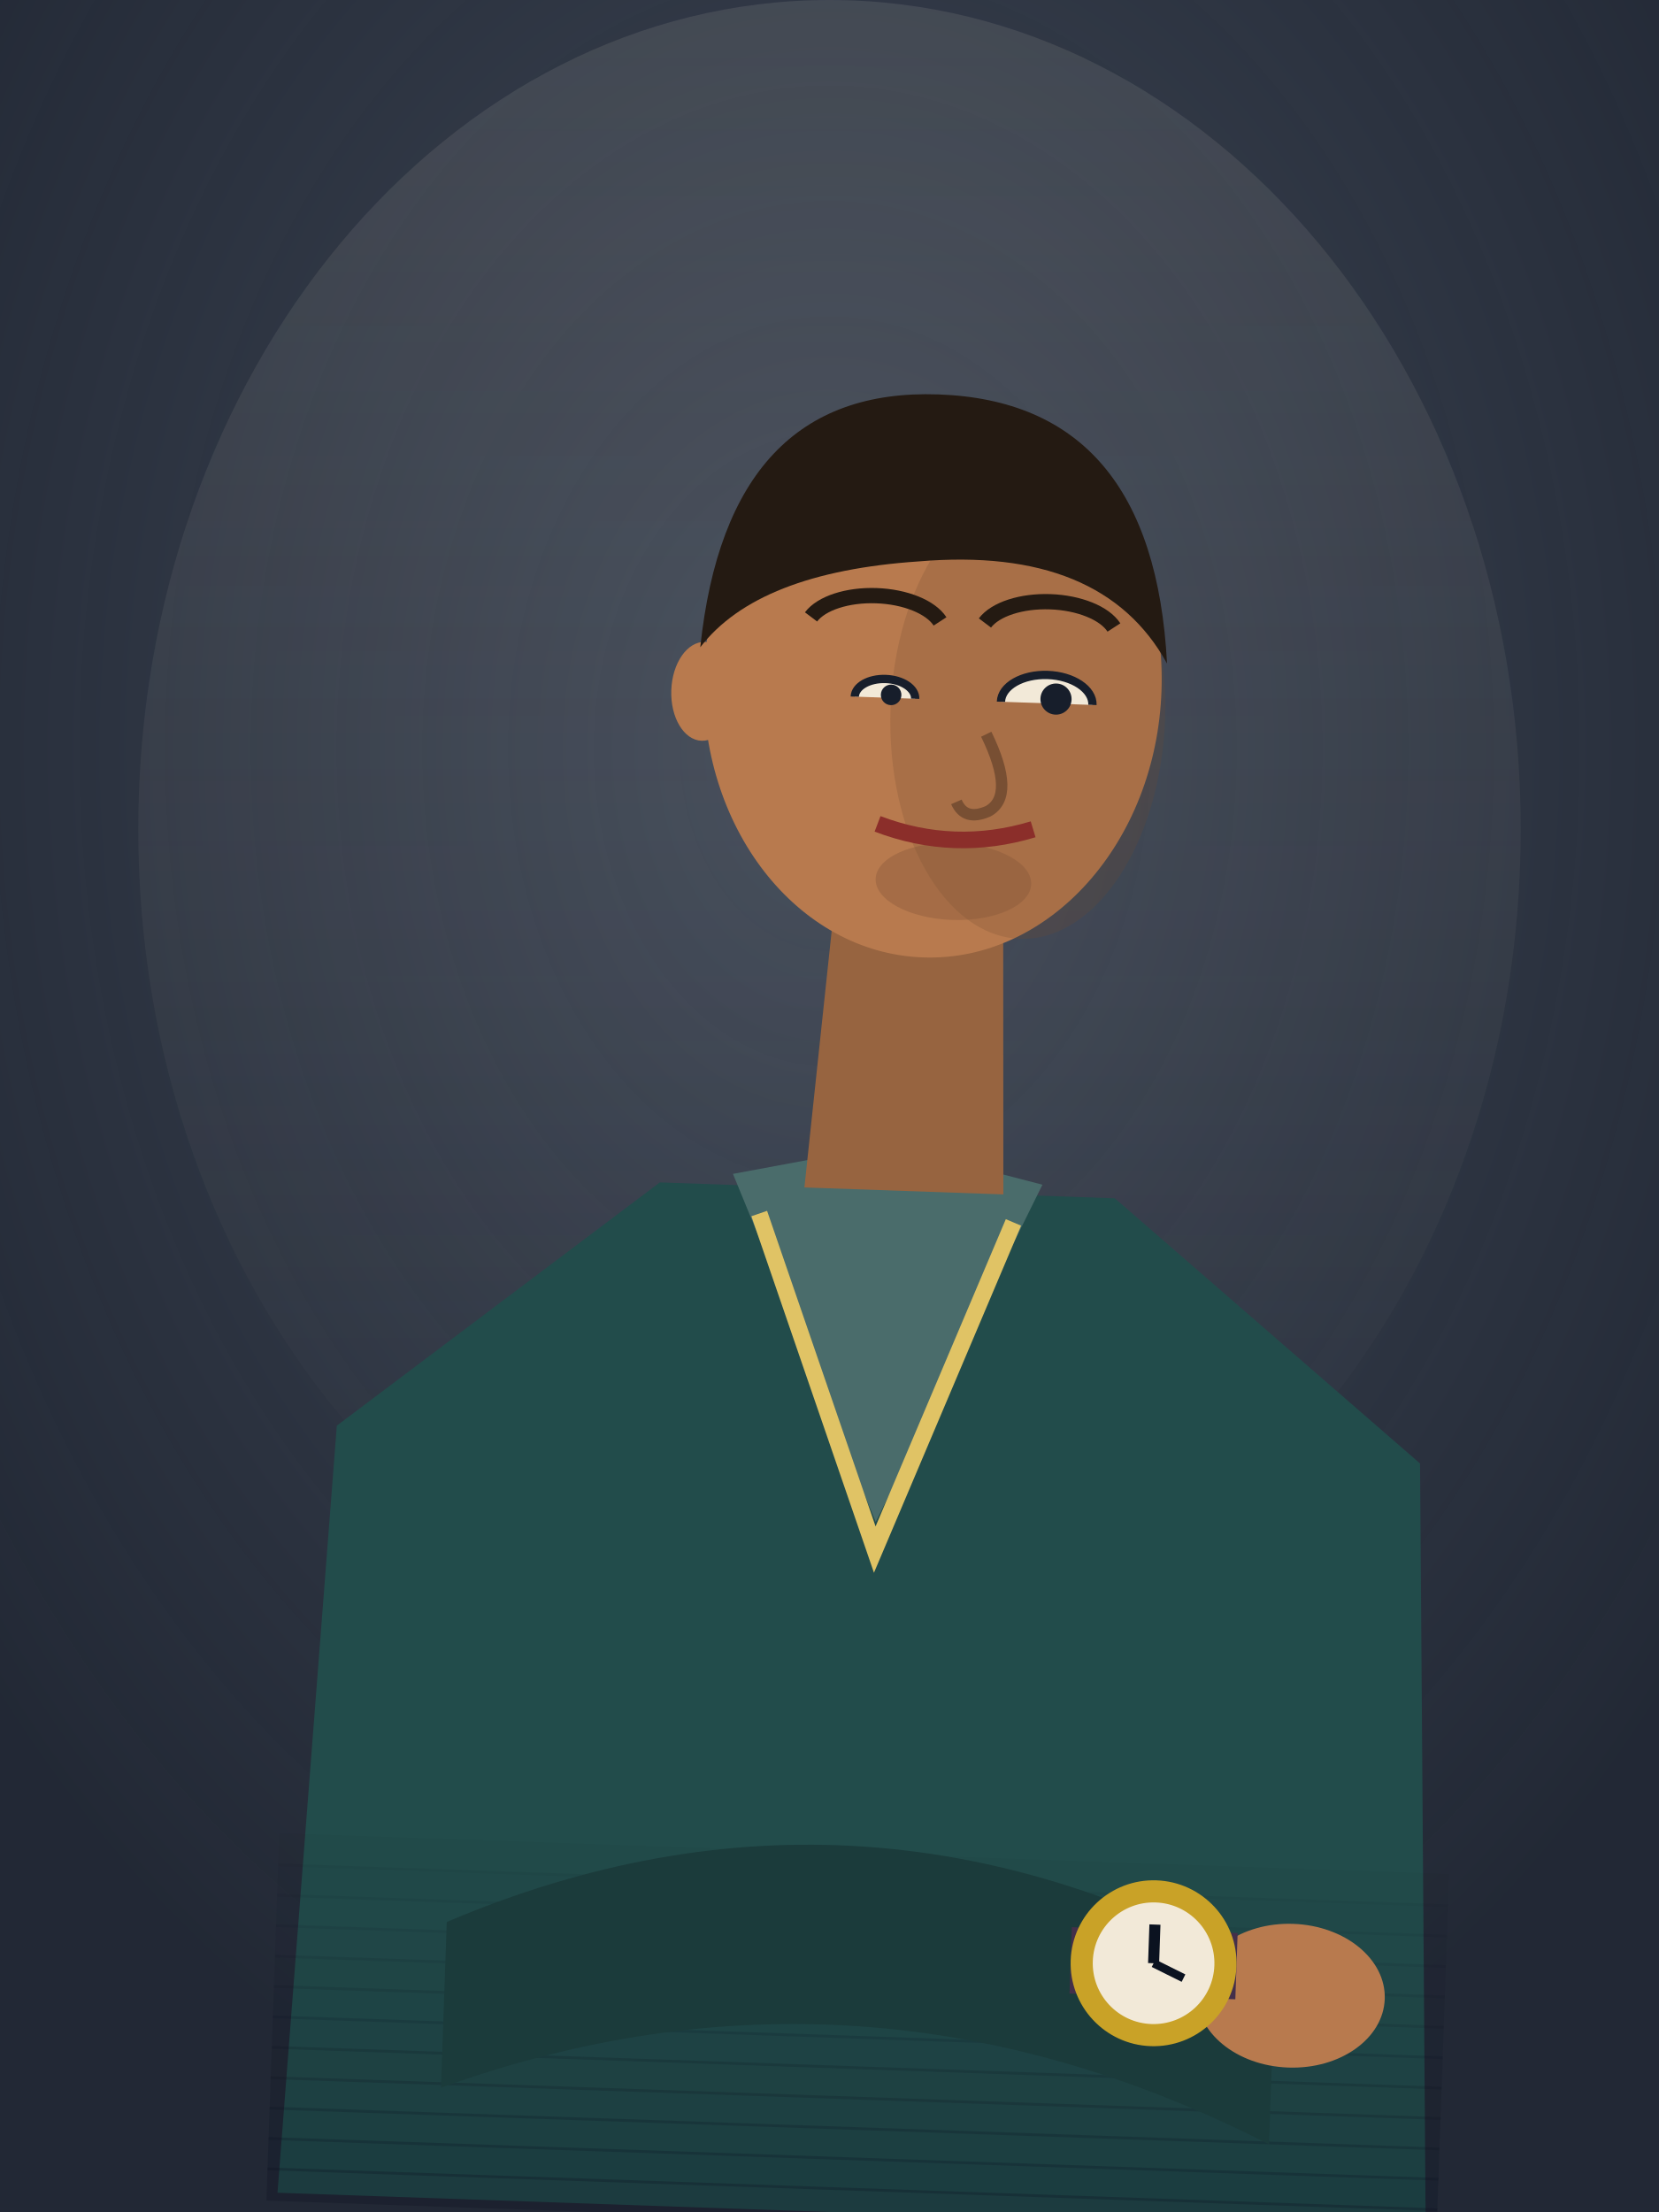
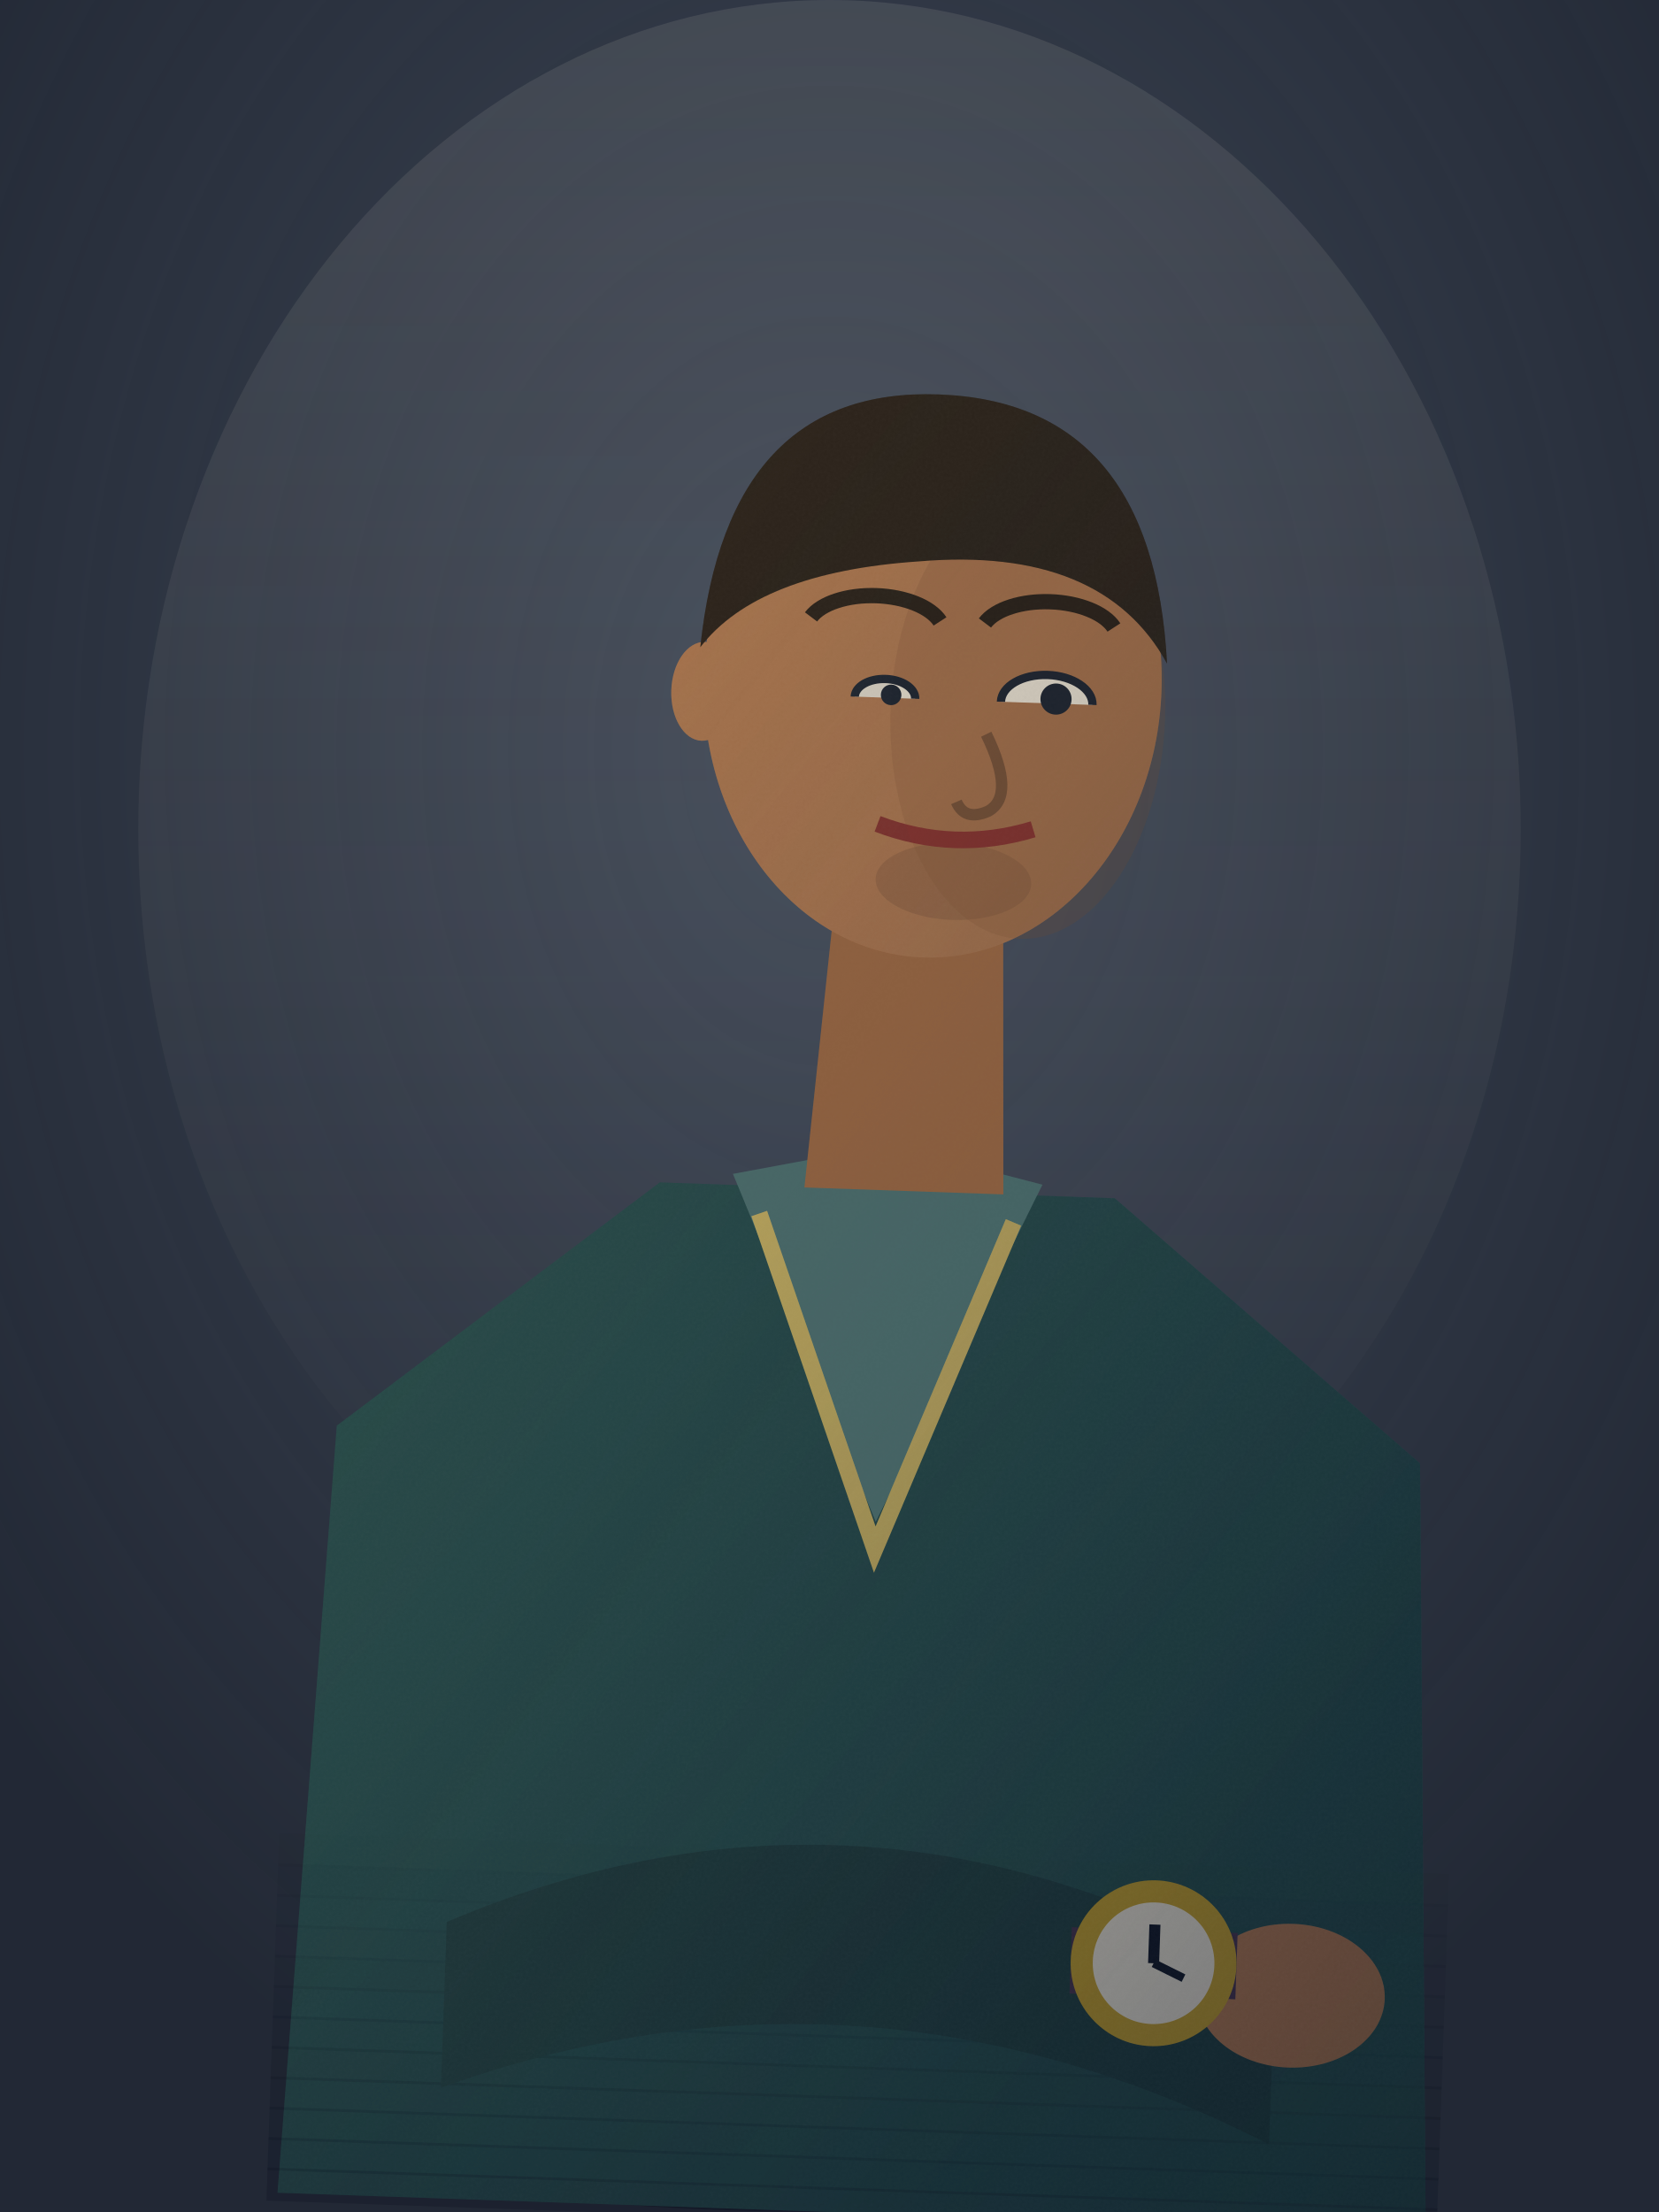
<svg xmlns="http://www.w3.org/2000/svg" width="600" height="800" viewBox="0 0 600 800">
  <defs>
    <radialGradient id="fondo-08" cx="50%" cy="34%" r="66%">
      <stop offset="0%" stop-color="#37404f" stop-opacity="0.95" />
      <stop offset="100%" stop-color="#0B1220" stop-opacity="0.9" />
    </radialGradient>
    <linearGradient id="vetro-08" x1="0%" y1="0%" x2="0%" y2="100%">
      <stop offset="0%" stop-color="#F2E9D8" stop-opacity="0.1" />
      <stop offset="100%" stop-color="#F2E9D8" stop-opacity="0" />
    </linearGradient>
+     <linearGradient id="ombra-08" x1="15%" y1="0%" x2="100%" y2="90%">
+       <stop offset="0%" stop-color="#111C2E" stop-opacity="0" />
+       <stop offset="45%" stop-color="#111C2E" stop-opacity="0.22" />
+       <stop offset="100%" stop-color="#0B1220" stop-opacity="0.6" />
+     </linearGradient>
+     <linearGradient id="chiave-08" x1="0%" y1="0%" x2="75%" y2="85%">
+       <stop offset="0%" stop-color="#E0C365" stop-opacity="0.3" />
+       <stop offset="40%" stop-color="#E0C365" stop-opacity="0.06" />
+       <stop offset="100%" stop-color="#E0C365" stop-opacity="0" />
+     </linearGradient>
+     <filter id="grana-08" x="0%" y="0%" width="100%" height="100%">
+       <feTurbulence type="fractalNoise" baseFrequency="0.9" numOctaves="4" seed="0.9" result="rumore" />
+       <feColorMatrix type="saturate" values="0" in="rumore" result="grigio" />
+       <feComponentTransfer in="grigio" result="contrasto">
+         <feFuncA type="linear" slope="0.55" intercept="0" />
+       </feComponentTransfer>
+     </filter>
  </defs>
  <rect x="0" y="0" width="600" height="800" fill="url(#fondo-08)" />
  <ellipse cx="300" cy="300" rx="250" ry="300" fill="url(#vetro-08)" />
+   <ellipse cx="300" cy="774" rx="168" ry="26" fill="rgba(11,18,32,0.5)" />
  <g transform="rotate(2 300 800) translate(8 0)">
    <g id="busto">
      <path d="M 217.68 430 L 382.32 430 L 496 522 L 507.76 800 L 92.24 800 L 104 522 Z" fill="#224c4b" />
      <path d="M 244 426 L 300 550 L 356 426 L 320 418 L 280 418 Z" fill="#4a6c6b" />
      <path d="M 254 440 L 300 560 L 346 440" fill="none" stroke="#E0C365" stroke-width="6" />
      <rect x="88.32" y="670" width="423.36" height="12" fill="rgba(11,18,32,0.03)" />
      <rect x="88.32" y="681" width="423.36" height="12" fill="rgba(11,18,32,0.052)" />
      <rect x="88.32" y="692" width="423.36" height="12" fill="rgba(11,18,32,0.074)" />
      <rect x="88.32" y="703" width="423.36" height="12" fill="rgba(11,18,32,0.096)" />
      <rect x="88.32" y="714" width="423.36" height="12" fill="rgba(11,18,32,0.118)" />
      <rect x="88.32" y="725" width="423.36" height="12" fill="rgba(11,18,32,0.14)" />
      <rect x="88.32" y="736" width="423.36" height="12" fill="rgba(11,18,32,0.162)" />
      <rect x="88.32" y="747" width="423.36" height="12" fill="rgba(11,18,32,0.184)" />
      <rect x="88.32" y="758" width="423.36" height="12" fill="rgba(11,18,32,0.206)" />
      <rect x="88.32" y="769" width="423.36" height="12" fill="rgba(11,18,32,0.228)" />
      <rect x="88.32" y="780" width="423.36" height="12" fill="rgba(11,18,32,0.25)" />
      <rect x="88.32" y="791" width="423.36" height="12" fill="rgba(11,18,32,0.272)" />
    </g>
    <g id="testa">
      <path d="M 278 317.539 L 338 317.539 L 342 430 L 270 430 Z" fill="#976440" />
      <ellipse cx="310" cy="246" rx="82.8" ry="99.36" fill="#B87A4E" />
      <ellipse cx="227.2" cy="251.962" rx="11.592" ry="17.885" fill="#B87A4E" />
      <ellipse cx="344.776" cy="255.936" rx="49.68" ry="81.475" fill="rgba(110,73,47,0.22)" />
    </g>
    <g id="capelli">
      <path d="M 225.544 236.064 q 6.624 -94.392 82.8 -94.392 q 77.832 0 86.112 94.392 q -24.84 -41.731 -91.08 -33.782 q -57.96 5.962 -77.832 33.782 Z" fill="#241A12" />
    </g>
    <g id="volto">
      <path d="M 330 263.885 q 11.592 21.859 1.656 27.821 q -8.28 3.974 -11.592 -2.981" fill="none" stroke="#784f33" stroke-width="4.14" stroke-linecap="butt" />
      <ellipse cx="320" cy="317.539" rx="28.152" ry="13.91" fill="rgba(129,85,55,0.35)" />
      <path d="M 265.194 223.697 A 24.84 12.917 0 0 1 311.878 223.697" fill="none" stroke="#241A12" stroke-width="5.52" stroke-linecap="butt" transform="rotate(0 288.536 228.115)" />
      <path d="M 328.122 223.697 A 24.84 12.917 0 0 1 374.806 223.697" fill="none" stroke="#241A12" stroke-width="5.52" stroke-linecap="butt" transform="rotate(0 351.464 228.115)" />
      <g>
        <path d="M 282.011 251.962 A 10.93 6.776 0 0 1 303.871 251.962" fill="#F2E9D8" stroke="#171e2b" stroke-width="3" />
        <circle cx="295.127" cy="250.869" r="3.716" fill="#171e2b" />
      </g>
      <g>
        <path d="M 334.904 251.962 A 16.56 10.267 0 0 1 368.024 251.962" fill="#F2E9D8" stroke="#171e2b" stroke-width="3" />
        <circle cx="354.776" cy="250.306" r="5.63" fill="#171e2b" />
      </g>
      <path d="M 291.848 297.667 q 28.152 9.572 56.304 0" fill="none" stroke="#8b2e2a" stroke-width="6" stroke-linecap="butt" />
    </g>
    <g id="accessorio">
      <path d="M 150 700 q 150 -70 300 10 l 0 60 q -150 -70 -300 -10 Z" fill="#1b3b3b" />
      <ellipse cx="456" cy="716" rx="34" ry="26" fill="#B87A4E" />
      <g transform="translate(406 706)">
        <rect x="-30" y="-12" width="60" height="24" fill="#442f4a" />
        <circle cx="0" cy="0" r="30" fill="#C9A227" />
        <circle cx="0" cy="0" r="22" fill="#F2E9D8" />
        <line x1="0" y1="0" x2="0" y2="-14" stroke="#0B1220" stroke-width="4" />
        <line x1="0" y1="0" x2="11" y2="5" stroke="#0B1220" stroke-width="3" />
      </g>
    </g>
    <g id="maschera-ballo" display="none">
      <path d="M 235.544 247.987 q 24.84 -41.731 84.456 -41.731 q 59.616 0 84.456 41.731 q -19.872 49.68 -84.456 49.68 q -64.584 0 -84.456 -49.68 Z" fill="#E0C365" />
      <ellipse cx="288.536" cy="249.974" rx="19.872" ry="14.904" fill="#101724" />
      <ellipse cx="351.464" cy="249.974" rx="19.872" ry="14.904" fill="#101724" />
      <path d="M 235.544 247.987 q 24.84 -41.731 84.456 -41.731 q 59.616 0 84.456 41.731" fill="none" stroke="#C9A227" stroke-width="5" />
      <path d="M 235.544 249.974 l -41.4 15.898 M 404.456 249.974 l 41.4 15.898" stroke="#C9A227" stroke-width="3" fill="none" />
    </g>
  </g>
+   <mask id="sagoma-08" maskUnits="userSpaceOnUse">
+     <rect x="0" y="0" width="600" height="800" fill="#000000" />
+     <g transform="rotate(2 300 800) translate(8 0)">
+       <g id="busto">
+         <path d="M 217.68 430 L 382.32 430 L 496 522 L 507.76 800 L 92.24 800 L 104 522 Z" fill="#ffffff" />
+         <path d="M 244 426 L 300 550 L 356 426 L 320 418 L 280 418 Z" fill="#4a6c6b" />
+         <path d="M 254 440 L 300 560 L 346 440" fill="none" stroke="#ffffff" stroke-width="6" />
+         <rect x="88.32" y="670" width="423.36" height="12" fill="rgba(11,18,32,0.03)" />
+         <rect x="88.32" y="681" width="423.36" height="12" fill="rgba(11,18,32,0.052)" />
+         <rect x="88.32" y="692" width="423.36" height="12" fill="rgba(11,18,32,0.074)" />
+         <rect x="88.32" y="703" width="423.36" height="12" fill="rgba(11,18,32,0.096)" />
+         <rect x="88.32" y="714" width="423.36" height="12" fill="rgba(11,18,32,0.118)" />
+         <rect x="88.32" y="725" width="423.36" height="12" fill="rgba(11,18,32,0.14)" />
+         <rect x="88.32" y="736" width="423.36" height="12" fill="rgba(11,18,32,0.162)" />
+         <rect x="88.32" y="747" width="423.36" height="12" fill="rgba(11,18,32,0.184)" />
+         <rect x="88.32" y="758" width="423.36" height="12" fill="rgba(11,18,32,0.206)" />
+         <rect x="88.32" y="769" width="423.36" height="12" fill="rgba(11,18,32,0.228)" />
+         <rect x="88.32" y="780" width="423.36" height="12" fill="rgba(11,18,32,0.25)" />
+         <rect x="88.32" y="791" width="423.36" height="12" fill="rgba(11,18,32,0.272)" />
+       </g>
+       <g id="testa">
+         <path d="M 278 317.539 L 338 317.539 L 342 430 L 270 430 Z" fill="#976440" />
+         <ellipse cx="310" cy="246" rx="82.8" ry="99.36" fill="#ffffff" />
+         <ellipse cx="227.2" cy="251.962" rx="11.592" ry="17.885" fill="#ffffff" />
+         <ellipse cx="344.776" cy="255.936" rx="49.68" ry="81.475" fill="rgba(110,73,47,0.22)" />
+       </g>
+       <g id="capelli">
+         <path d="M 225.544 236.064 q 6.624 -94.392 82.8 -94.392 q 77.832 0 86.112 94.392 q -24.84 -41.731 -91.08 -33.782 q -57.96 5.962 -77.832 33.782 Z" fill="#ffffff" />
+       </g>
+       <g id="accessorio">
+         <path d="M 150 700 q 150 -70 300 10 l 0 60 q -150 -70 -300 -10 Z" fill="#ffffff" />
+         <ellipse cx="456" cy="716" rx="34" ry="26" fill="#ffffff" />
+         <g transform="translate(406 706)">
+           <rect x="-30" y="-12" width="60" height="24" fill="#ffffff" />
+           <circle cx="0" cy="0" r="30" fill="#ffffff" />
+           <circle cx="0" cy="0" r="22" fill="#ffffff" />
+           <line x1="0" y1="0" x2="0" y2="-14" stroke="#ffffff" stroke-width="4" />
+           <line x1="0" y1="0" x2="11" y2="5" stroke="#ffffff" stroke-width="3" />
+         </g>
+       </g>
+     </g>
+   </mask>
+   <g mask="url(#sagoma-08)">
+     <rect x="0" y="0" width="600" height="800" fill="url(#ombra-08)" />
+     <rect x="0" y="0" width="600" height="800" fill="url(#chiave-08)" />
+     <rect x="0" y="0" width="600" height="800" fill="#F2E9D8" opacity="0.05" filter="url(#grana-08)" />
+   </g>
</svg>
